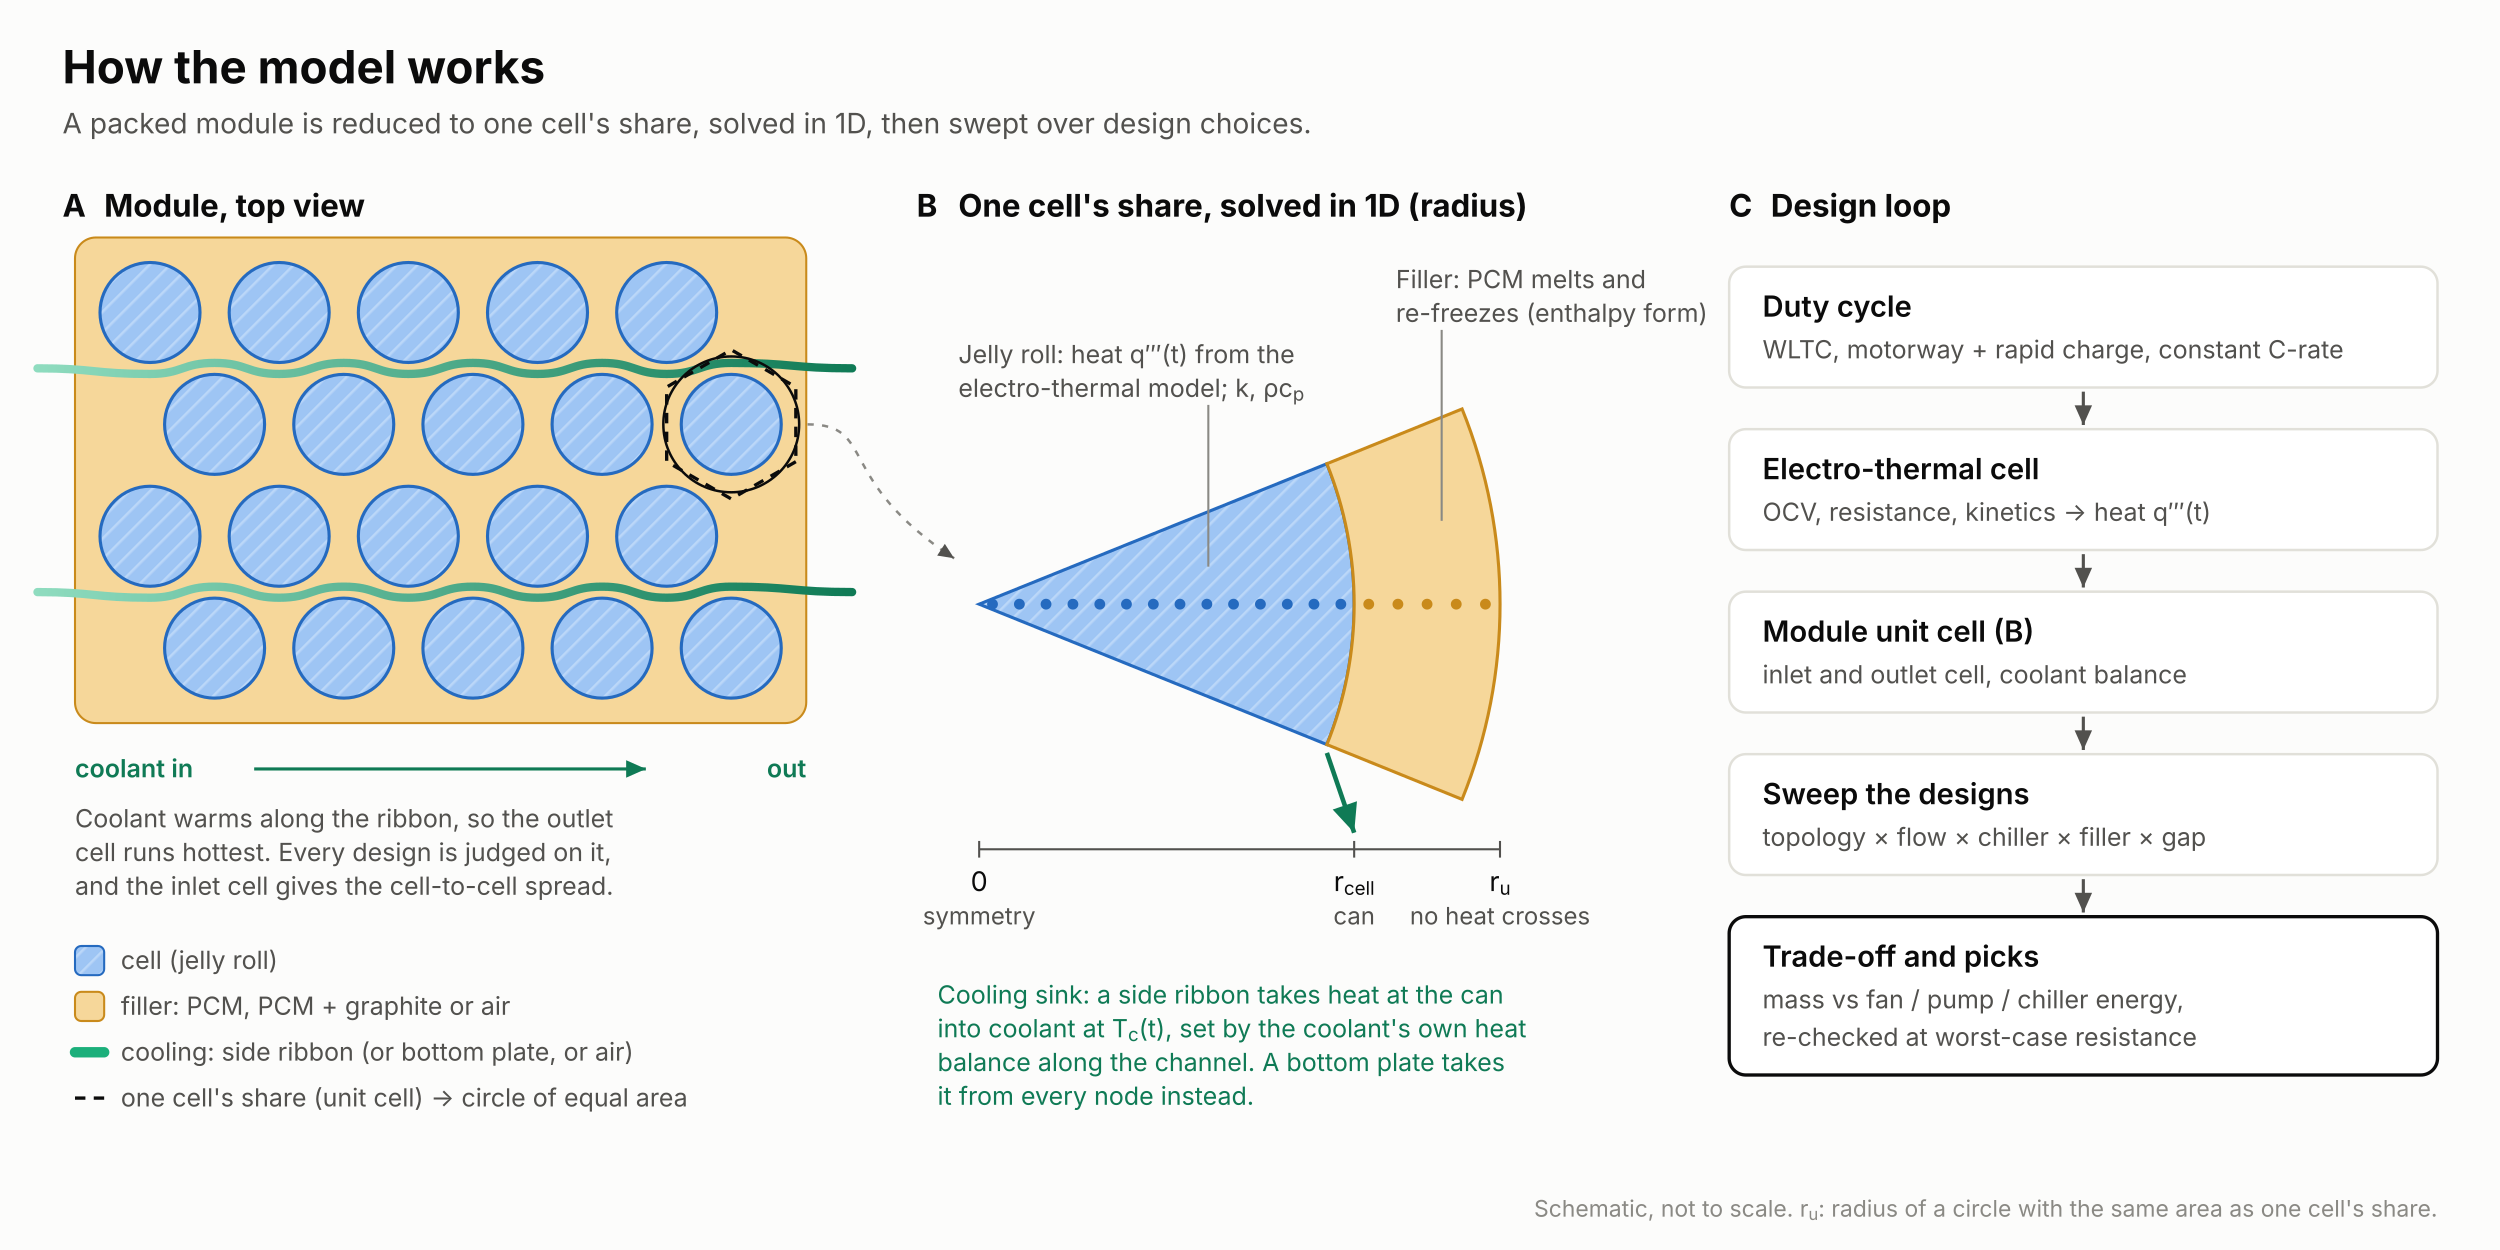
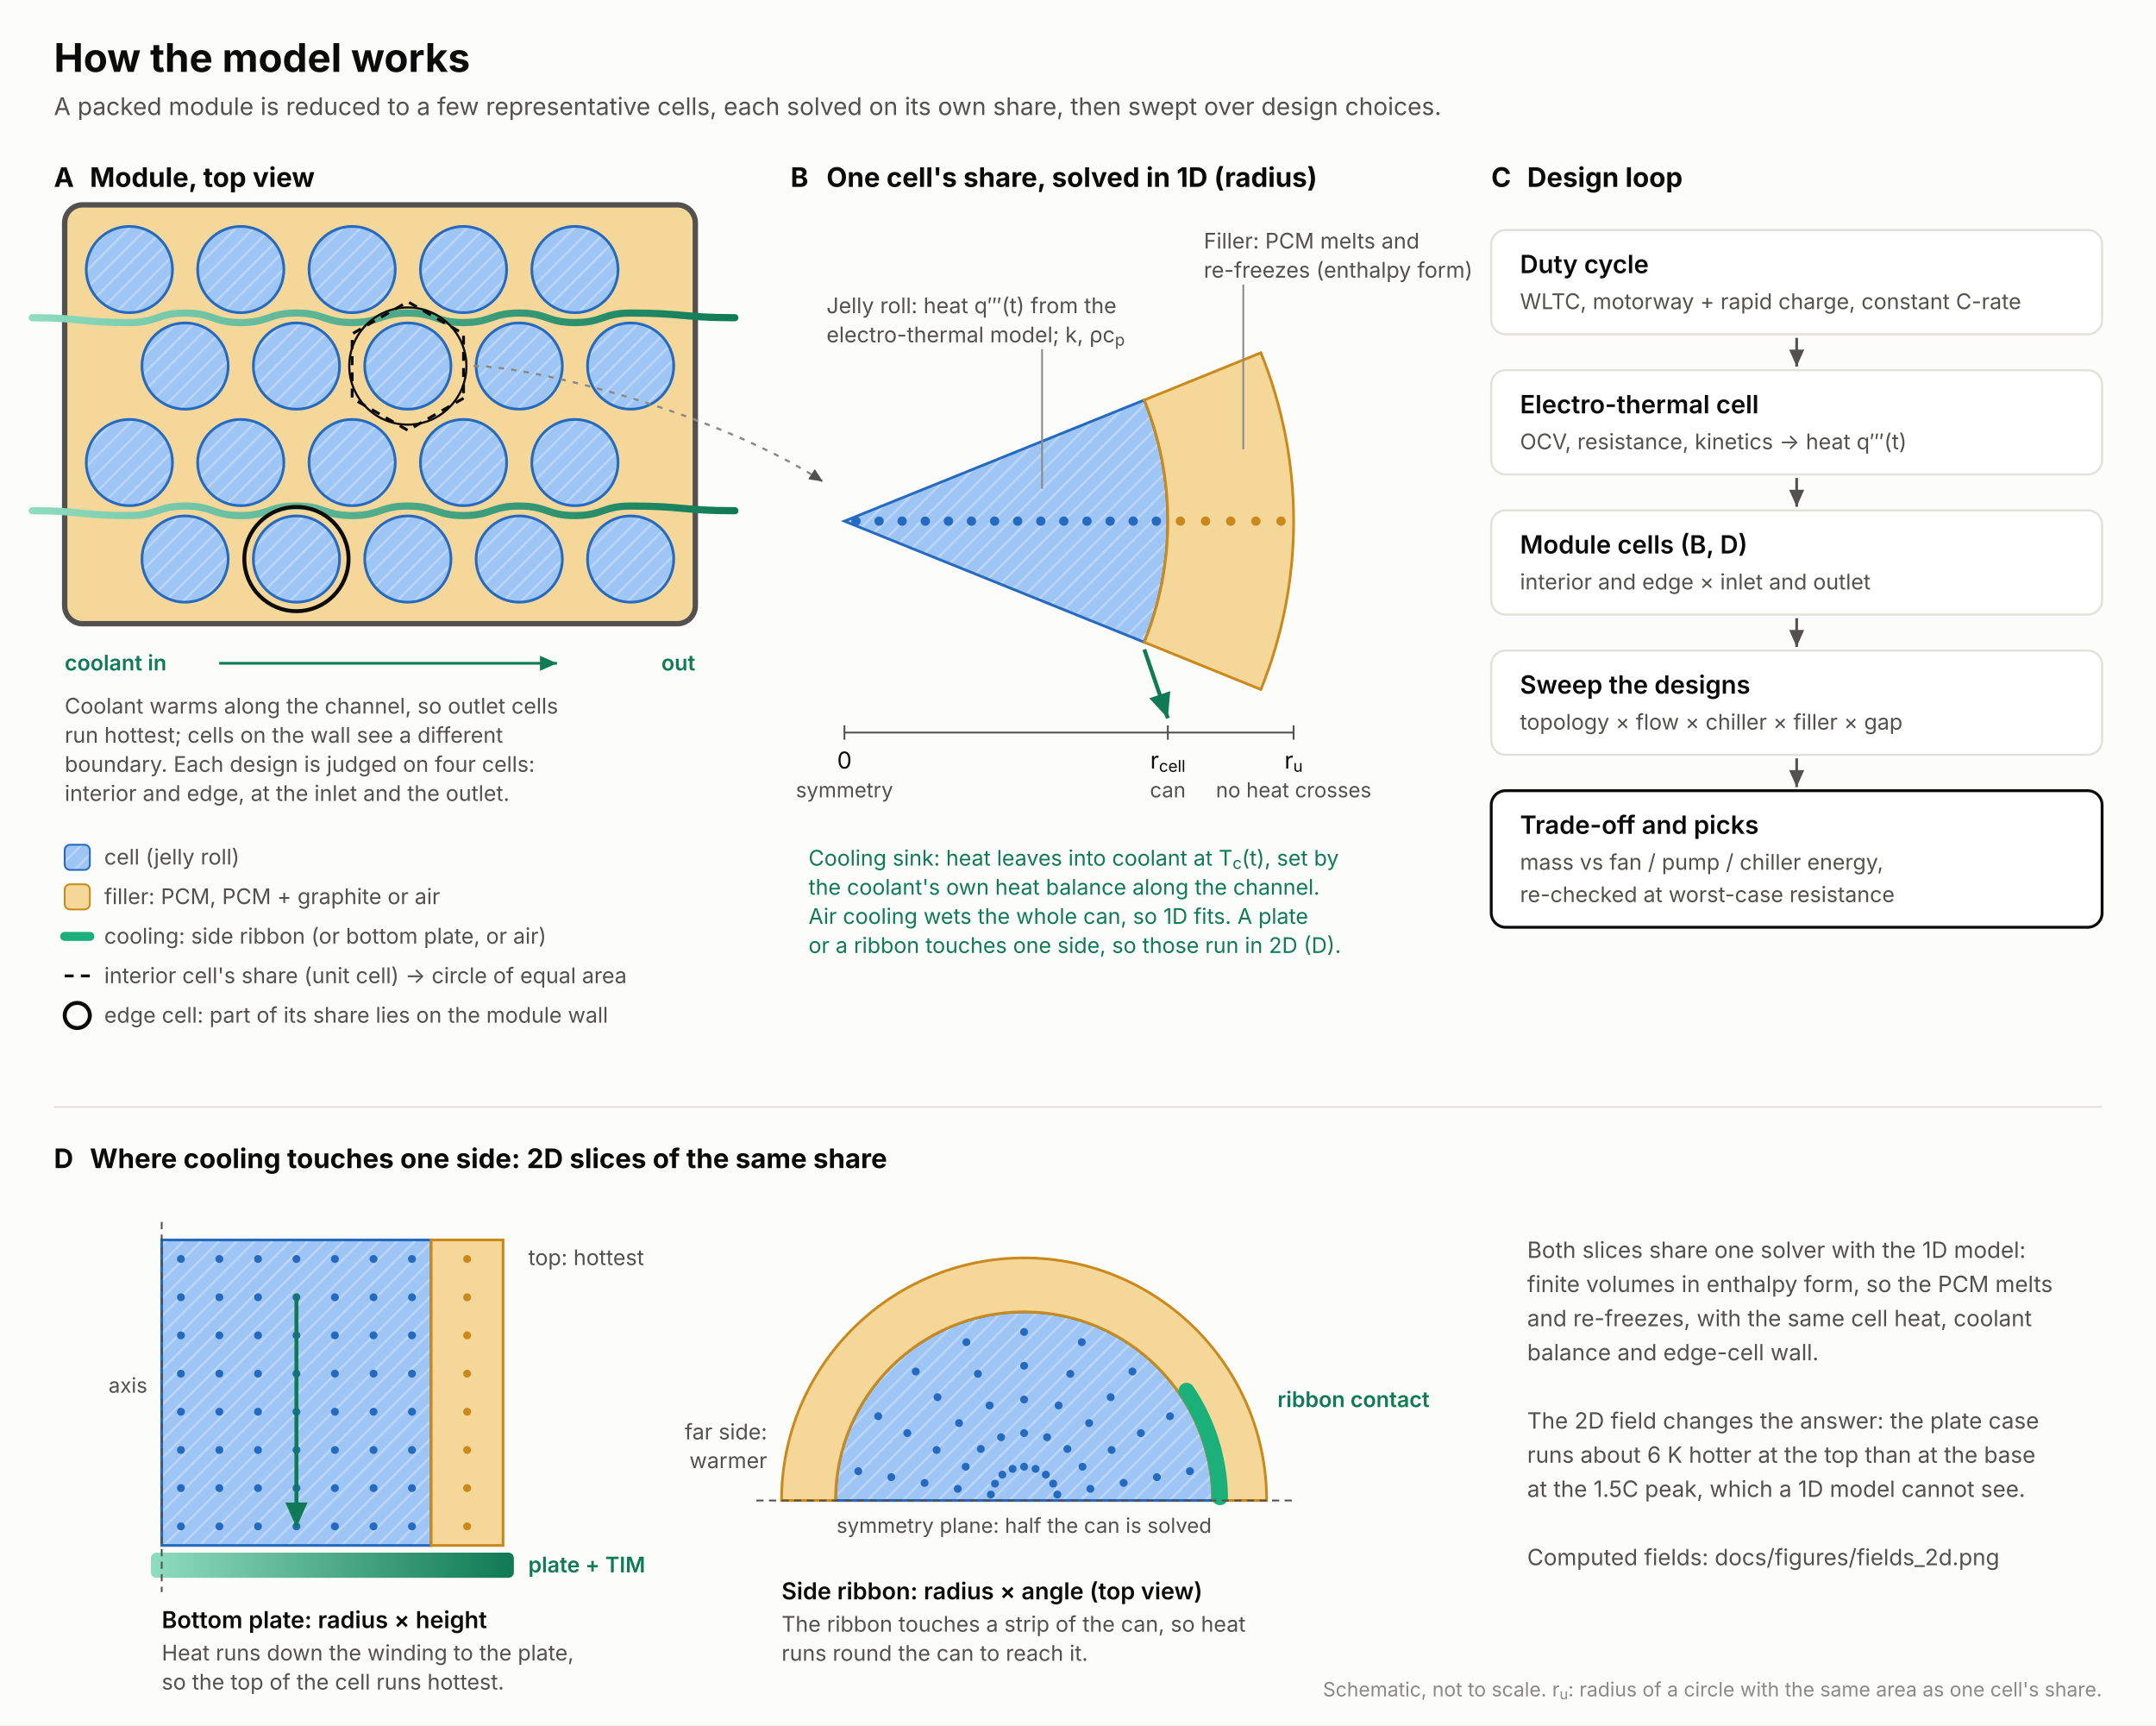
- <svg xmlns="http://www.w3.org/2000/svg" viewBox="0 0 1200 600" width="1200" height="600" font-family="Inter, 'Segoe UI', Helvetica, Arial, sans-serif">
+ <svg xmlns="http://www.w3.org/2000/svg" viewBox="0 0 1200 960" width="1200" height="960" font-family="Inter, 'Segoe UI', Helvetica, Arial, sans-serif">
  <defs>
    <marker id="arrow" viewBox="0 0 10 10" refX="9" refY="5" markerWidth="7" markerHeight="7" orient="auto-start-reverse">
      <path d="M0,1 L9,5 L0,9 z" fill="#52514e" />
    </marker>
    <marker id="arrow-cool" viewBox="0 0 10 10" refX="9" refY="5" markerWidth="7" markerHeight="7" orient="auto-start-reverse">
      <path d="M0,1 L9,5 L0,9 z" fill="#0f7a55" />
    </marker>
    <linearGradient id="coolant" x1="0" x2="1" y1="0" y2="0">
      <stop offset="0" stop-color="#8fdcbf" />
      <stop offset="1" stop-color="#0f7a55" />
    </linearGradient>
    <pattern id="roll" width="7" height="7" patternUnits="userSpaceOnUse" patternTransform="rotate(45)">
      <rect width="7" height="7" fill="#9ec5f4" />
      <line x1="0" y1="0" x2="0" y2="7" stroke="#b9d6f8" stroke-width="2.5" />
    </pattern>
  </defs>
-   <rect width="1200" height="600" fill="#fcfcfb" />
+   <rect width="1200" height="960" fill="#fcfcfb" />
  <text x="30.0" y="40.0" font-size="22" fill="#0b0b0b" font-weight="700" text-anchor="start">How the model works</text>
-   <text x="30.0" y="64.0" font-size="13.5" fill="#52514e" font-weight="400" text-anchor="start">A packed module is reduced to one cell's share, solved in 1D, then swept over design choices.</text>
+   <text x="30.0" y="64.0" font-size="13.5" fill="#52514e" font-weight="400" text-anchor="start">A packed module is reduced to a few representative cells, each solved on its own share, then swept over design choices.</text>
  <text x="30.0" y="104.0" font-size="15" fill="#0b0b0b" font-weight="700" text-anchor="start">A</text>
  <text x="50.0" y="104.0" font-size="15" fill="#0b0b0b" font-weight="700" text-anchor="start">Module, top view</text>
-   <rect x="36.0" y="114.0" width="351.0" height="233.081" rx="10" fill="#f6d79a" stroke="#c98a1b" stroke-width="1" />
+   <rect x="36.0" y="114.0" width="351.0" height="233.081" rx="10" fill="#f6d79a" stroke="#52514e" stroke-width="3" />
  <path d="M18.0,176.8 C45.0,176.8 45.0,179.5 72.0,179.5 C87.5,179.5 87.5,174.2 103.0,174.2 C118.5,174.2 118.5,179.5 134.0,179.5 C149.5,179.5 149.5,174.2 165.0,174.2 C180.5,174.2 180.5,179.5 196.0,179.5 C211.5,179.5 211.5,174.2 227.0,174.2 C242.5,174.2 242.5,179.5 258.0,179.5 C273.5,179.5 273.5,174.2 289.0,174.2 C304.5,174.2 304.5,179.5 320.0,179.5 C335.5,179.5 335.5,174.2 351.0,174.2 C380.0,174.2 380.0,176.8 409.0,176.8" fill="none" stroke="url(#coolant)" stroke-width="4" stroke-linecap="round" />
  <path d="M18.0,284.2 C45.0,284.2 45.0,286.9 72.0,286.9 C87.5,286.9 87.5,281.6 103.0,281.6 C118.5,281.6 118.5,286.9 134.0,286.9 C149.5,286.9 149.5,281.6 165.0,281.6 C180.5,281.6 180.5,286.9 196.0,286.9 C211.5,286.9 211.5,281.6 227.0,281.6 C242.5,281.6 242.5,286.9 258.0,286.9 C273.5,286.9 273.5,281.6 289.0,281.6 C304.5,281.6 304.5,286.9 320.0,286.9 C335.5,286.9 335.5,281.6 351.0,281.6 C380.0,281.6 380.0,284.2 409.0,284.2" fill="none" stroke="url(#coolant)" stroke-width="4" stroke-linecap="round" />
  <circle cx="72.0" cy="150.0" r="24.0" fill="url(#roll)" stroke="#256abf" stroke-width="1.5" />
  <circle cx="134.0" cy="150.0" r="24.0" fill="url(#roll)" stroke="#256abf" stroke-width="1.5" />
  <circle cx="196.0" cy="150.0" r="24.0" fill="url(#roll)" stroke="#256abf" stroke-width="1.5" />
  <circle cx="258.0" cy="150.0" r="24.0" fill="url(#roll)" stroke="#256abf" stroke-width="1.5" />
  <circle cx="320.0" cy="150.0" r="24.0" fill="url(#roll)" stroke="#256abf" stroke-width="1.5" />
  <circle cx="103.0" cy="203.7" r="24.0" fill="url(#roll)" stroke="#256abf" stroke-width="1.5" />
  <circle cx="165.0" cy="203.7" r="24.0" fill="url(#roll)" stroke="#256abf" stroke-width="1.5" />
  <circle cx="227.0" cy="203.7" r="24.0" fill="url(#roll)" stroke="#256abf" stroke-width="1.5" />
  <circle cx="289.0" cy="203.7" r="24.0" fill="url(#roll)" stroke="#256abf" stroke-width="1.5" />
  <circle cx="351.0" cy="203.7" r="24.0" fill="url(#roll)" stroke="#256abf" stroke-width="1.5" />
  <circle cx="72.0" cy="257.4" r="24.0" fill="url(#roll)" stroke="#256abf" stroke-width="1.5" />
  <circle cx="134.0" cy="257.4" r="24.0" fill="url(#roll)" stroke="#256abf" stroke-width="1.5" />
  <circle cx="196.0" cy="257.4" r="24.0" fill="url(#roll)" stroke="#256abf" stroke-width="1.5" />
  <circle cx="258.0" cy="257.4" r="24.0" fill="url(#roll)" stroke="#256abf" stroke-width="1.5" />
  <circle cx="320.0" cy="257.4" r="24.0" fill="url(#roll)" stroke="#256abf" stroke-width="1.5" />
  <circle cx="103.0" cy="311.1" r="24.0" fill="url(#roll)" stroke="#256abf" stroke-width="1.5" />
  <circle cx="165.0" cy="311.1" r="24.0" fill="url(#roll)" stroke="#256abf" stroke-width="1.5" />
  <circle cx="227.0" cy="311.1" r="24.0" fill="url(#roll)" stroke="#256abf" stroke-width="1.5" />
  <circle cx="289.0" cy="311.1" r="24.0" fill="url(#roll)" stroke="#256abf" stroke-width="1.5" />
  <circle cx="351.0" cy="311.1" r="24.0" fill="url(#roll)" stroke="#256abf" stroke-width="1.5" />
-   <polygon points="382.0,221.6 351.0,239.5 320.0,221.6 320.0,185.8 351.0,167.9 382.0,185.8" fill="none" stroke="#0b0b0b" stroke-width="1.6" stroke-dasharray="5 4" />
-   <circle cx="351.0" cy="203.7" r="32.6" fill="none" stroke="#0b0b0b" stroke-width="1.2" />
+   <polygon points="258.0,221.6 227.0,239.5 196.0,221.6 196.0,185.8 227.0,167.9 258.0,185.8" fill="none" stroke="#0b0b0b" stroke-width="1.6" stroke-dasharray="5 4" />
+   <circle cx="227.0" cy="203.7" r="32.6" fill="none" stroke="#0b0b0b" stroke-width="1.2" />
+   <circle cx="165.0" cy="311.1" r="29.0" fill="none" stroke="#0b0b0b" stroke-width="2.2" />
  <text x="36.0" y="373.1" font-size="12" fill="#0f7a55" font-weight="600" text-anchor="start">coolant in</text>
  <text x="387.0" y="373.1" font-size="12" fill="#0f7a55" font-weight="600" text-anchor="end">out</text>
  <line x1="122.0" y1="369.1" x2="310.0" y2="369.1" stroke="#0f7a55" stroke-width="1.5" marker-end="url(#arrow-cool)" />
-   <text x="36.0" y="397.1" font-size="12" fill="#52514e" font-weight="400" text-anchor="start">Coolant warms along the ribbon, so the outlet</text>
-   <text x="36.0" y="413.3" font-size="12" fill="#52514e" font-weight="400" text-anchor="start">cell runs hottest. Every design is judged on it,</text>
-   <text x="36.0" y="429.5" font-size="12" fill="#52514e" font-weight="400" text-anchor="start">and the inlet cell gives the cell-to-cell spread.</text>
-   <rect x="36.0" y="454.081" width="14" height="14" rx="3" fill="url(#roll)" stroke="#256abf" />
-   <text x="58.0" y="465.1" font-size="12" fill="#52514e" font-weight="400" text-anchor="start">cell (jelly roll)</text>
-   <rect x="36.0" y="476.081" width="14" height="14" rx="3" fill="#f6d79a" stroke="#c98a1b" />
-   <text x="58.0" y="487.1" font-size="12" fill="#52514e" font-weight="400" text-anchor="start">filler: PCM, PCM + graphite or air</text>
-   <line x1="36.0" y1="505.081" x2="50.0" y2="505.081" stroke="#1baf7a" stroke-width="5" stroke-linecap="round" />
-   <text x="58.0" y="509.1" font-size="12" fill="#52514e" font-weight="400" text-anchor="start">cooling: side ribbon (or bottom plate, or air)</text>
-   <line x1="36.0" y1="527.081" x2="50.0" y2="527.081" stroke="#0b0b0b" stroke-width="1.6" stroke-dasharray="5 4" />
-   <text x="58.0" y="531.1" font-size="12" fill="#52514e" font-weight="400" text-anchor="start">one cell's share (unit cell) → circle of equal area</text>
-   <path d="M387.6,203.7 C421.0,203.7 400.0,230.0 458.0,268.0" fill="none" stroke="#8a8984" stroke-width="1.2" stroke-dasharray="3 4" marker-end="url(#arrow)" />
+   <text x="36.0" y="397.1" font-size="12" fill="#52514e" font-weight="400" text-anchor="start">Coolant warms along the channel, so outlet cells</text>
+   <text x="36.0" y="413.3" font-size="12" fill="#52514e" font-weight="400" text-anchor="start">run hottest; cells on the wall see a different</text>
+   <text x="36.0" y="429.5" font-size="12" fill="#52514e" font-weight="400" text-anchor="start">boundary. Each design is judged on four cells:</text>
+   <text x="36.0" y="445.7" font-size="12" fill="#52514e" font-weight="400" text-anchor="start">interior and edge, at the inlet and the outlet.</text>
+   <rect x="36.0" y="470.081" width="14" height="14" rx="3" fill="url(#roll)" stroke="#256abf" />
+   <text x="58.0" y="481.1" font-size="12" fill="#52514e" font-weight="400" text-anchor="start">cell (jelly roll)</text>
+   <rect x="36.0" y="492.081" width="14" height="14" rx="3" fill="#f6d79a" stroke="#c98a1b" />
+   <text x="58.0" y="503.1" font-size="12" fill="#52514e" font-weight="400" text-anchor="start">filler: PCM, PCM + graphite or air</text>
+   <line x1="36.0" y1="521.081" x2="50.0" y2="521.081" stroke="#1baf7a" stroke-width="5" stroke-linecap="round" />
+   <text x="58.0" y="525.1" font-size="12" fill="#52514e" font-weight="400" text-anchor="start">cooling: side ribbon (or bottom plate, or air)</text>
+   <line x1="36.0" y1="543.081" x2="50.0" y2="543.081" stroke="#0b0b0b" stroke-width="1.6" stroke-dasharray="5 4" />
+   <text x="58.0" y="547.1" font-size="12" fill="#52514e" font-weight="400" text-anchor="start">interior cell's share (unit cell) → circle of equal area</text>
+   <circle cx="43.0" cy="565.081" r="7" fill="none" stroke="#0b0b0b" stroke-width="2.2" />
+   <text x="58.0" y="569.1" font-size="12" fill="#52514e" font-weight="400" text-anchor="start">edge cell: part of its share lies on the module wall</text>
+   <path d="M263.6,203.7 C297.0,203.7 400.0,230.0 458.0,268.0" fill="none" stroke="#8a8984" stroke-width="1.2" stroke-dasharray="3 4" marker-end="url(#arrow)" />
  <text x="440.0" y="104.0" font-size="15" fill="#0b0b0b" font-weight="700" text-anchor="start">B</text>
  <text x="460.0" y="104.0" font-size="15" fill="#0b0b0b" font-weight="700" text-anchor="start">One cell's share, solved in 1D (radius)</text>
  <path d="M470.0,290.0 L636.9,222.6 A180.0,180.0 0 0 1 636.9,357.4 L470.0,290.0 Z" fill="url(#roll)" stroke="#256abf" stroke-width="1.5" />
  <path d="M636.9,222.6 L701.8,196.3 A250.0,250.0 0 0 1 701.8,383.7 L636.9,357.4 A180.0,180.0 0 0 0 636.9,222.6 Z" fill="#f6d79a" stroke="#c98a1b" stroke-width="1.5" />
  <circle cx="476.4" cy="290.0" r="2.6" fill="#256abf" />
  <circle cx="489.3" cy="290.0" r="2.6" fill="#256abf" />
  <circle cx="502.1" cy="290.0" r="2.6" fill="#256abf" />
  <circle cx="515.0" cy="290.0" r="2.6" fill="#256abf" />
  <circle cx="527.9" cy="290.0" r="2.6" fill="#256abf" />
  <circle cx="540.7" cy="290.0" r="2.6" fill="#256abf" />
  <circle cx="553.6" cy="290.0" r="2.6" fill="#256abf" />
  <circle cx="566.4" cy="290.0" r="2.6" fill="#256abf" />
  <circle cx="579.3" cy="290.0" r="2.6" fill="#256abf" />
  <circle cx="592.1" cy="290.0" r="2.6" fill="#256abf" />
  <circle cx="605.0" cy="290.0" r="2.6" fill="#256abf" />
  <circle cx="617.9" cy="290.0" r="2.6" fill="#256abf" />
  <circle cx="630.7" cy="290.0" r="2.6" fill="#256abf" />
  <circle cx="643.6" cy="290.0" r="2.6" fill="#256abf" />
  <circle cx="657.0" cy="290.0" r="2.6" fill="#c98a1b" />
  <circle cx="671.0" cy="290.0" r="2.6" fill="#c98a1b" />
  <circle cx="685.0" cy="290.0" r="2.6" fill="#c98a1b" />
  <circle cx="699.0" cy="290.0" r="2.6" fill="#c98a1b" />
  <circle cx="713.0" cy="290.0" r="2.6" fill="#c98a1b" />
  <line x1="470.0" y1="407.652" x2="720.0" y2="407.652" stroke="#52514e" stroke-width="1" />
  <line x1="470.0" y1="403.652" x2="470.0" y2="411.652" stroke="#52514e" stroke-width="1" />
  <text x="470.0" y="427.7" font-size="13" fill="#0b0b0b" font-weight="400" text-anchor="middle">0</text>
  <text x="470.0" y="443.7" font-size="11.5" fill="#52514e" font-weight="400" text-anchor="middle">symmetry</text>
  <line x1="650.0" y1="403.652" x2="650.0" y2="411.652" stroke="#52514e" stroke-width="1" />
  <text x="650.0" y="427.7" font-size="13" fill="#0b0b0b" font-weight="400" text-anchor="middle">r<tspan baseline-shift="sub" font-size="9">cell</tspan>
  </text>
  <text x="650.0" y="443.7" font-size="11.5" fill="#52514e" font-weight="400" text-anchor="middle">can</text>
  <line x1="720.0" y1="403.652" x2="720.0" y2="411.652" stroke="#52514e" stroke-width="1" />
  <text x="720.0" y="427.7" font-size="13" fill="#0b0b0b" font-weight="400" text-anchor="middle">r<tspan baseline-shift="sub" font-size="9">u</tspan>
  </text>
  <text x="720.0" y="443.7" font-size="11.5" fill="#52514e" font-weight="400" text-anchor="middle">no heat crosses</text>
  <text x="460.0" y="174.3" font-size="12" fill="#52514e" font-weight="400" text-anchor="start">Jelly roll: heat q‴(t) from the</text>
  <text x="460.0" y="190.5" font-size="12" fill="#52514e" font-weight="400" text-anchor="start">electro-thermal model; k, ρc<tspan baseline-shift="sub" font-size="9">p</tspan>
  </text>
  <line x1="580.0" y1="194.348" x2="580.0" y2="272.0" stroke="#8a8984" stroke-width="1" />
  <text x="670.0" y="138.3" font-size="12" fill="#52514e" font-weight="400" text-anchor="start">Filler: PCM melts and</text>
  <text x="670.0" y="154.5" font-size="12" fill="#52514e" font-weight="400" text-anchor="start">re-freezes (enthalpy form)</text>
  <line x1="692.0" y1="158.348" x2="692.0" y2="250.0" stroke="#8a8984" stroke-width="1" />
  <line x1="636.9" y1="361.4" x2="650.0" y2="399.7" stroke="#0f7a55" stroke-width="2.2" marker-end="url(#arrow-cool)" />
-   <text x="450.0" y="481.7" font-size="12" fill="#0f7a55" font-weight="400" text-anchor="start">Cooling sink: a side ribbon takes heat at the can</text>
-   <text x="450.0" y="497.9" font-size="12" fill="#0f7a55" font-weight="400" text-anchor="start">into coolant at T<tspan baseline-shift="sub" font-size="9">c</tspan>(t), set by the coolant's own heat</text>
-   <text x="450.0" y="514.1" font-size="12" fill="#0f7a55" font-weight="400" text-anchor="start">balance along the channel. A bottom plate takes</text>
-   <text x="450.0" y="530.3" font-size="12" fill="#0f7a55" font-weight="400" text-anchor="start">it from every node instead.</text>
+   <text x="450.0" y="481.7" font-size="12" fill="#0f7a55" font-weight="400" text-anchor="start">Cooling sink: heat leaves into coolant at T<tspan baseline-shift="sub" font-size="9">c</tspan>(t), set by</text>
+   <text x="450.0" y="497.9" font-size="12" fill="#0f7a55" font-weight="400" text-anchor="start">the coolant's own heat balance along the channel.</text>
+   <text x="450.0" y="514.1" font-size="12" fill="#0f7a55" font-weight="400" text-anchor="start">Air cooling wets the whole can, so 1D fits. A plate</text>
+   <text x="450.0" y="530.3" font-size="12" fill="#0f7a55" font-weight="400" text-anchor="start">or a ribbon touches one side, so those run in 2D (D).</text>
  <text x="830.0" y="104.0" font-size="15" fill="#0b0b0b" font-weight="700" text-anchor="start">C</text>
  <text x="850.0" y="104.0" font-size="15" fill="#0b0b0b" font-weight="700" text-anchor="start">Design loop</text>
  <rect x="830.0" y="128.0" width="340.0" height="58.0" rx="8" fill="#ffffff" stroke="#e1e0d9" stroke-width="1.2" />
  <text x="846.0" y="152.0" font-size="14" fill="#0b0b0b" font-weight="600" text-anchor="start">Duty cycle</text>
  <text x="846.0" y="172.0" font-size="12" fill="#52514e" font-weight="400" text-anchor="start">WLTC, motorway + rapid charge, constant C-rate</text>
  <line x1="1000.0" y1="188.0" x2="1000.0" y2="204.0" stroke="#52514e" stroke-width="1.5" marker-end="url(#arrow)" />
  <rect x="830.0" y="206.0" width="340.0" height="58.0" rx="8" fill="#ffffff" stroke="#e1e0d9" stroke-width="1.2" />
  <text x="846.0" y="230.0" font-size="14" fill="#0b0b0b" font-weight="600" text-anchor="start">Electro-thermal cell</text>
  <text x="846.0" y="250.0" font-size="12" fill="#52514e" font-weight="400" text-anchor="start">OCV, resistance, kinetics → heat q‴(t)</text>
  <line x1="1000.0" y1="266.0" x2="1000.0" y2="282.0" stroke="#52514e" stroke-width="1.5" marker-end="url(#arrow)" />
  <rect x="830.0" y="284.0" width="340.0" height="58.0" rx="8" fill="#ffffff" stroke="#e1e0d9" stroke-width="1.2" />
-   <text x="846.0" y="308.0" font-size="14" fill="#0b0b0b" font-weight="600" text-anchor="start">Module unit cell (B)</text>
-   <text x="846.0" y="328.0" font-size="12" fill="#52514e" font-weight="400" text-anchor="start">inlet and outlet cell, coolant balance</text>
+   <text x="846.0" y="308.0" font-size="14" fill="#0b0b0b" font-weight="600" text-anchor="start">Module cells (B, D)</text>
+   <text x="846.0" y="328.0" font-size="12" fill="#52514e" font-weight="400" text-anchor="start">interior and edge × inlet and outlet</text>
  <line x1="1000.0" y1="344.0" x2="1000.0" y2="360.0" stroke="#52514e" stroke-width="1.5" marker-end="url(#arrow)" />
  <rect x="830.0" y="362.0" width="340.0" height="58.0" rx="8" fill="#ffffff" stroke="#e1e0d9" stroke-width="1.2" />
  <text x="846.0" y="386.0" font-size="14" fill="#0b0b0b" font-weight="600" text-anchor="start">Sweep the designs</text>
  <text x="846.0" y="406.0" font-size="12" fill="#52514e" font-weight="400" text-anchor="start">topology × flow × chiller × filler × gap</text>
  <line x1="1000.0" y1="422.0" x2="1000.0" y2="438.0" stroke="#52514e" stroke-width="1.5" marker-end="url(#arrow)" />
  <rect x="830.0" y="440.0" width="340.0" height="76.0" rx="8" fill="#ffffff" stroke="#0b0b0b" stroke-width="1.6" />
  <text x="846.0" y="464.0" font-size="14" fill="#0b0b0b" font-weight="600" text-anchor="start">Trade-off and picks</text>
  <text x="846.0" y="484.0" font-size="12" fill="#52514e" font-weight="400" text-anchor="start">mass vs fan / pump / chiller energy,</text>
  <text x="846.0" y="502.0" font-size="12" fill="#52514e" font-weight="400" text-anchor="start">re-checked at worst-case resistance</text>
-   <text x="1170" y="584" font-size="11" fill="#8a8984" text-anchor="end">Schematic, not to scale. r<tspan baseline-shift="sub" font-size="8">u</tspan>: radius of a circle with the same area as one cell's share.</text>
+   <line x1="30" y1="616.0" x2="1170" y2="616.0" stroke="#e1e0d9" stroke-width="1" />
+   <text x="30.0" y="650.0" font-size="15" fill="#0b0b0b" font-weight="700" text-anchor="start">D</text>
+   <text x="50.0" y="650.0" font-size="15" fill="#0b0b0b" font-weight="700" text-anchor="start">Where cooling touches one side: 2D slices of the same share</text>
+   <rect x="90.0" y="690.0" width="150.0" height="170.0" fill="url(#roll)" stroke="#256abf" stroke-width="1.5" />
+   <rect x="240.0" y="690.0" width="40.0" height="170.0" fill="#f6d79a" stroke="#c98a1b" stroke-width="1.5" />
+   <rect x="84.0" y="864.0" width="202.0" height="14" rx="3" fill="url(#coolant)" />
+   <circle cx="100.7" cy="700.6" r="2.2" fill="#256abf" />
+   <circle cx="100.7" cy="721.9" r="2.2" fill="#256abf" />
+   <circle cx="100.7" cy="743.1" r="2.2" fill="#256abf" />
+   <circle cx="100.7" cy="764.4" r="2.2" fill="#256abf" />
+   <circle cx="100.7" cy="785.6" r="2.2" fill="#256abf" />
+   <circle cx="100.7" cy="806.9" r="2.2" fill="#256abf" />
+   <circle cx="100.7" cy="828.1" r="2.2" fill="#256abf" />
+   <circle cx="100.7" cy="849.4" r="2.2" fill="#256abf" />
+   <circle cx="122.1" cy="700.6" r="2.2" fill="#256abf" />
+   <circle cx="122.1" cy="721.9" r="2.2" fill="#256abf" />
+   <circle cx="122.1" cy="743.1" r="2.2" fill="#256abf" />
+   <circle cx="122.1" cy="764.4" r="2.2" fill="#256abf" />
+   <circle cx="122.1" cy="785.6" r="2.2" fill="#256abf" />
+   <circle cx="122.1" cy="806.9" r="2.2" fill="#256abf" />
+   <circle cx="122.1" cy="828.1" r="2.2" fill="#256abf" />
+   <circle cx="122.1" cy="849.4" r="2.2" fill="#256abf" />
+   <circle cx="143.6" cy="700.6" r="2.2" fill="#256abf" />
+   <circle cx="143.6" cy="721.9" r="2.2" fill="#256abf" />
+   <circle cx="143.6" cy="743.1" r="2.2" fill="#256abf" />
+   <circle cx="143.6" cy="764.4" r="2.2" fill="#256abf" />
+   <circle cx="143.6" cy="785.6" r="2.2" fill="#256abf" />
+   <circle cx="143.6" cy="806.9" r="2.2" fill="#256abf" />
+   <circle cx="143.6" cy="828.1" r="2.2" fill="#256abf" />
+   <circle cx="143.6" cy="849.4" r="2.2" fill="#256abf" />
+   <circle cx="165.0" cy="700.6" r="2.2" fill="#256abf" />
+   <circle cx="165.0" cy="721.9" r="2.2" fill="#256abf" />
+   <circle cx="165.0" cy="743.1" r="2.2" fill="#256abf" />
+   <circle cx="165.0" cy="764.4" r="2.2" fill="#256abf" />
+   <circle cx="165.0" cy="785.6" r="2.2" fill="#256abf" />
+   <circle cx="165.0" cy="806.9" r="2.2" fill="#256abf" />
+   <circle cx="165.0" cy="828.1" r="2.2" fill="#256abf" />
+   <circle cx="165.0" cy="849.4" r="2.2" fill="#256abf" />
+   <circle cx="186.4" cy="700.6" r="2.2" fill="#256abf" />
+   <circle cx="186.4" cy="721.9" r="2.2" fill="#256abf" />
+   <circle cx="186.4" cy="743.1" r="2.2" fill="#256abf" />
+   <circle cx="186.4" cy="764.4" r="2.2" fill="#256abf" />
+   <circle cx="186.4" cy="785.6" r="2.2" fill="#256abf" />
+   <circle cx="186.4" cy="806.9" r="2.2" fill="#256abf" />
+   <circle cx="186.4" cy="828.1" r="2.2" fill="#256abf" />
+   <circle cx="186.4" cy="849.4" r="2.2" fill="#256abf" />
+   <circle cx="207.9" cy="700.6" r="2.2" fill="#256abf" />
+   <circle cx="207.9" cy="721.9" r="2.2" fill="#256abf" />
+   <circle cx="207.9" cy="743.1" r="2.2" fill="#256abf" />
+   <circle cx="207.9" cy="764.4" r="2.2" fill="#256abf" />
+   <circle cx="207.9" cy="785.6" r="2.2" fill="#256abf" />
+   <circle cx="207.9" cy="806.9" r="2.2" fill="#256abf" />
+   <circle cx="207.9" cy="828.1" r="2.2" fill="#256abf" />
+   <circle cx="207.9" cy="849.4" r="2.2" fill="#256abf" />
+   <circle cx="229.3" cy="700.6" r="2.2" fill="#256abf" />
+   <circle cx="229.3" cy="721.9" r="2.2" fill="#256abf" />
+   <circle cx="229.3" cy="743.1" r="2.2" fill="#256abf" />
+   <circle cx="229.3" cy="764.4" r="2.2" fill="#256abf" />
+   <circle cx="229.3" cy="785.6" r="2.2" fill="#256abf" />
+   <circle cx="229.3" cy="806.9" r="2.2" fill="#256abf" />
+   <circle cx="229.3" cy="828.1" r="2.2" fill="#256abf" />
+   <circle cx="229.3" cy="849.4" r="2.2" fill="#256abf" />
+   <circle cx="260.0" cy="700.6" r="2.2" fill="#c98a1b" />
+   <circle cx="260.0" cy="721.9" r="2.2" fill="#c98a1b" />
+   <circle cx="260.0" cy="743.1" r="2.2" fill="#c98a1b" />
+   <circle cx="260.0" cy="764.4" r="2.2" fill="#c98a1b" />
+   <circle cx="260.0" cy="785.6" r="2.2" fill="#c98a1b" />
+   <circle cx="260.0" cy="806.9" r="2.2" fill="#c98a1b" />
+   <circle cx="260.0" cy="828.1" r="2.2" fill="#c98a1b" />
+   <circle cx="260.0" cy="849.4" r="2.2" fill="#c98a1b" />
+   <line x1="90.0" y1="680.0" x2="90.0" y2="886.0" stroke="#52514e" stroke-width="1" stroke-dasharray="4 3" />
+   <text x="82.0" y="775.0" font-size="11.5" fill="#52514e" font-weight="400" text-anchor="end">axis</text>
+   <line x1="165.0" y1="720.0" x2="165.0" y2="850.0" stroke="#0f7a55" stroke-width="2.2" marker-end="url(#arrow-cool)" />
+   <text x="294.0" y="875.0" font-size="12" fill="#0f7a55" font-weight="600" text-anchor="start">plate + TIM</text>
+   <text x="294.0" y="704.0" font-size="12" fill="#52514e" font-weight="400" text-anchor="start">top: hottest</text>
+   <text x="90.0" y="906.0" font-size="13" fill="#0b0b0b" font-weight="600" text-anchor="start">Bottom plate: radius × height</text>
+   <text x="90.0" y="924.0" font-size="12" fill="#52514e" font-weight="400" text-anchor="start">Heat runs down the winding to the plate,</text>
+   <text x="90.0" y="940.2" font-size="12" fill="#52514e" font-weight="400" text-anchor="start">so the top of the cell runs hottest.</text>
+   <path d="M570.0,835.0 L675.0,835.0 A105.0,105.0 0 0 0 465.0,835.0 Z" fill="url(#roll)" stroke="#256abf" stroke-width="1.5" />
+   <path d="M675.0,835.0 L705.0,835.0 A135.0,135.0 0 0 0 435.0,835.0 L465.0,835.0 A105.0,105.0 0 0 1 675.0,835.0 Z" fill="#f6d79a" stroke="#c98a1b" stroke-width="1.5" />
+   <circle cx="588.5" cy="831.7" r="2.2" fill="#256abf" />
+   <circle cx="586.2" cy="825.6" r="2.2" fill="#256abf" />
+   <circle cx="582.1" cy="820.6" r="2.2" fill="#256abf" />
+   <circle cx="576.4" cy="817.4" r="2.2" fill="#256abf" />
+   <circle cx="570.0" cy="816.2" r="2.2" fill="#256abf" />
+   <circle cx="563.6" cy="817.4" r="2.2" fill="#256abf" />
+   <circle cx="557.9" cy="820.6" r="2.2" fill="#256abf" />
+   <circle cx="553.8" cy="825.6" r="2.2" fill="#256abf" />
+   <circle cx="551.5" cy="831.7" r="2.2" fill="#256abf" />
+   <circle cx="606.9" cy="828.5" r="2.2" fill="#256abf" />
+   <circle cx="602.5" cy="816.2" r="2.2" fill="#256abf" />
+   <circle cx="594.1" cy="806.3" r="2.2" fill="#256abf" />
+   <circle cx="582.8" cy="799.8" r="2.2" fill="#256abf" />
+   <circle cx="570.0" cy="797.5" r="2.2" fill="#256abf" />
+   <circle cx="557.2" cy="799.8" r="2.2" fill="#256abf" />
+   <circle cx="545.9" cy="806.3" r="2.2" fill="#256abf" />
+   <circle cx="537.5" cy="816.2" r="2.2" fill="#256abf" />
+   <circle cx="533.1" cy="828.5" r="2.2" fill="#256abf" />
+   <circle cx="625.4" cy="825.2" r="2.2" fill="#256abf" />
+   <circle cx="618.7" cy="806.9" r="2.2" fill="#256abf" />
+   <circle cx="606.2" cy="791.9" r="2.2" fill="#256abf" />
+   <circle cx="589.2" cy="782.1" r="2.2" fill="#256abf" />
+   <circle cx="570.0" cy="778.8" r="2.2" fill="#256abf" />
+   <circle cx="550.8" cy="782.1" r="2.2" fill="#256abf" />
+   <circle cx="533.8" cy="791.9" r="2.2" fill="#256abf" />
+   <circle cx="521.3" cy="806.9" r="2.2" fill="#256abf" />
+   <circle cx="514.6" cy="825.2" r="2.2" fill="#256abf" />
+   <circle cx="643.9" cy="822.0" r="2.2" fill="#256abf" />
+   <circle cx="635.0" cy="797.5" r="2.2" fill="#256abf" />
+   <circle cx="618.2" cy="777.5" r="2.2" fill="#256abf" />
+   <circle cx="595.7" cy="764.5" r="2.2" fill="#256abf" />
+   <circle cx="570.0" cy="760.0" r="2.2" fill="#256abf" />
+   <circle cx="544.3" cy="764.5" r="2.2" fill="#256abf" />
+   <circle cx="521.8" cy="777.5" r="2.2" fill="#256abf" />
+   <circle cx="505.0" cy="797.5" r="2.2" fill="#256abf" />
+   <circle cx="496.1" cy="822.0" r="2.2" fill="#256abf" />
+   <circle cx="662.3" cy="818.7" r="2.2" fill="#256abf" />
+   <circle cx="651.2" cy="788.1" r="2.2" fill="#256abf" />
+   <circle cx="630.3" cy="763.2" r="2.2" fill="#256abf" />
+   <circle cx="602.1" cy="746.9" r="2.2" fill="#256abf" />
+   <circle cx="570.0" cy="741.2" r="2.2" fill="#256abf" />
+   <circle cx="537.9" cy="746.9" r="2.2" fill="#256abf" />
+   <circle cx="509.7" cy="763.2" r="2.2" fill="#256abf" />
+   <circle cx="488.8" cy="788.1" r="2.2" fill="#256abf" />
+   <circle cx="477.7" cy="818.7" r="2.2" fill="#256abf" />
+   <path d="M660.4,774.0 A109.0,109.0 0 0 1 679.0,833.1" fill="none" stroke="#1baf7a" stroke-width="9" stroke-linecap="round" />
+   <line x1="421.0" y1="835.0" x2="719.0" y2="835.0" stroke="#52514e" stroke-width="1" stroke-dasharray="4 3" />
+   <text x="711.0" y="783.0" font-size="12" fill="#0f7a55" font-weight="600" text-anchor="start">ribbon contact</text>
+   <text x="427.0" y="801.0" font-size="12" fill="#52514e" font-weight="400" text-anchor="end">far side:</text>
+   <text x="427.0" y="817.0" font-size="12" fill="#52514e" font-weight="400" text-anchor="end">warmer</text>
+   <text x="570.0" y="853.0" font-size="11.5" fill="#52514e" font-weight="400" text-anchor="middle">symmetry plane: half the can is solved</text>
+   <text x="435.0" y="890.0" font-size="13" fill="#0b0b0b" font-weight="600" text-anchor="start">Side ribbon: radius × angle (top view)</text>
+   <text x="435.0" y="908.0" font-size="12" fill="#52514e" font-weight="400" text-anchor="start">The ribbon touches a strip of the can, so heat</text>
+   <text x="435.0" y="924.2" font-size="12" fill="#52514e" font-weight="400" text-anchor="start">runs round the can to reach it.</text>
+   <text x="850.0" y="700.0" font-size="12.5" fill="#52514e" font-weight="400" text-anchor="start">Both slices share one solver with the 1D model:</text>
+   <text x="850.0" y="719.0" font-size="12.5" fill="#52514e" font-weight="400" text-anchor="start">finite volumes in enthalpy form, so the PCM melts</text>
+   <text x="850.0" y="738.0" font-size="12.5" fill="#52514e" font-weight="400" text-anchor="start">and re-freezes, with the same cell heat, coolant</text>
+   <text x="850.0" y="757.0" font-size="12.5" fill="#52514e" font-weight="400" text-anchor="start">balance and edge-cell wall.</text>
+   <text x="850.0" y="776.0" font-size="12.5" fill="#52514e" font-weight="400" text-anchor="start" />
+   <text x="850.0" y="795.0" font-size="12.5" fill="#52514e" font-weight="400" text-anchor="start">The 2D field changes the answer: the plate case</text>
+   <text x="850.0" y="814.0" font-size="12.5" fill="#52514e" font-weight="400" text-anchor="start">runs about 6 K hotter at the top than at the base</text>
+   <text x="850.0" y="833.0" font-size="12.5" fill="#52514e" font-weight="400" text-anchor="start">at the 1.5C peak, which a 1D model cannot see.</text>
+   <text x="850.0" y="852.0" font-size="12.5" fill="#52514e" font-weight="400" text-anchor="start" />
+   <text x="850.0" y="871.0" font-size="12.5" fill="#52514e" font-weight="400" text-anchor="start">Computed fields: docs/figures/fields_2d.png</text>
+   <text x="1170" y="944" font-size="11" fill="#8a8984" text-anchor="end">Schematic, not to scale. r<tspan baseline-shift="sub" font-size="8">u</tspan>: radius of a circle with the same area as one cell's share.</text>
</svg>
